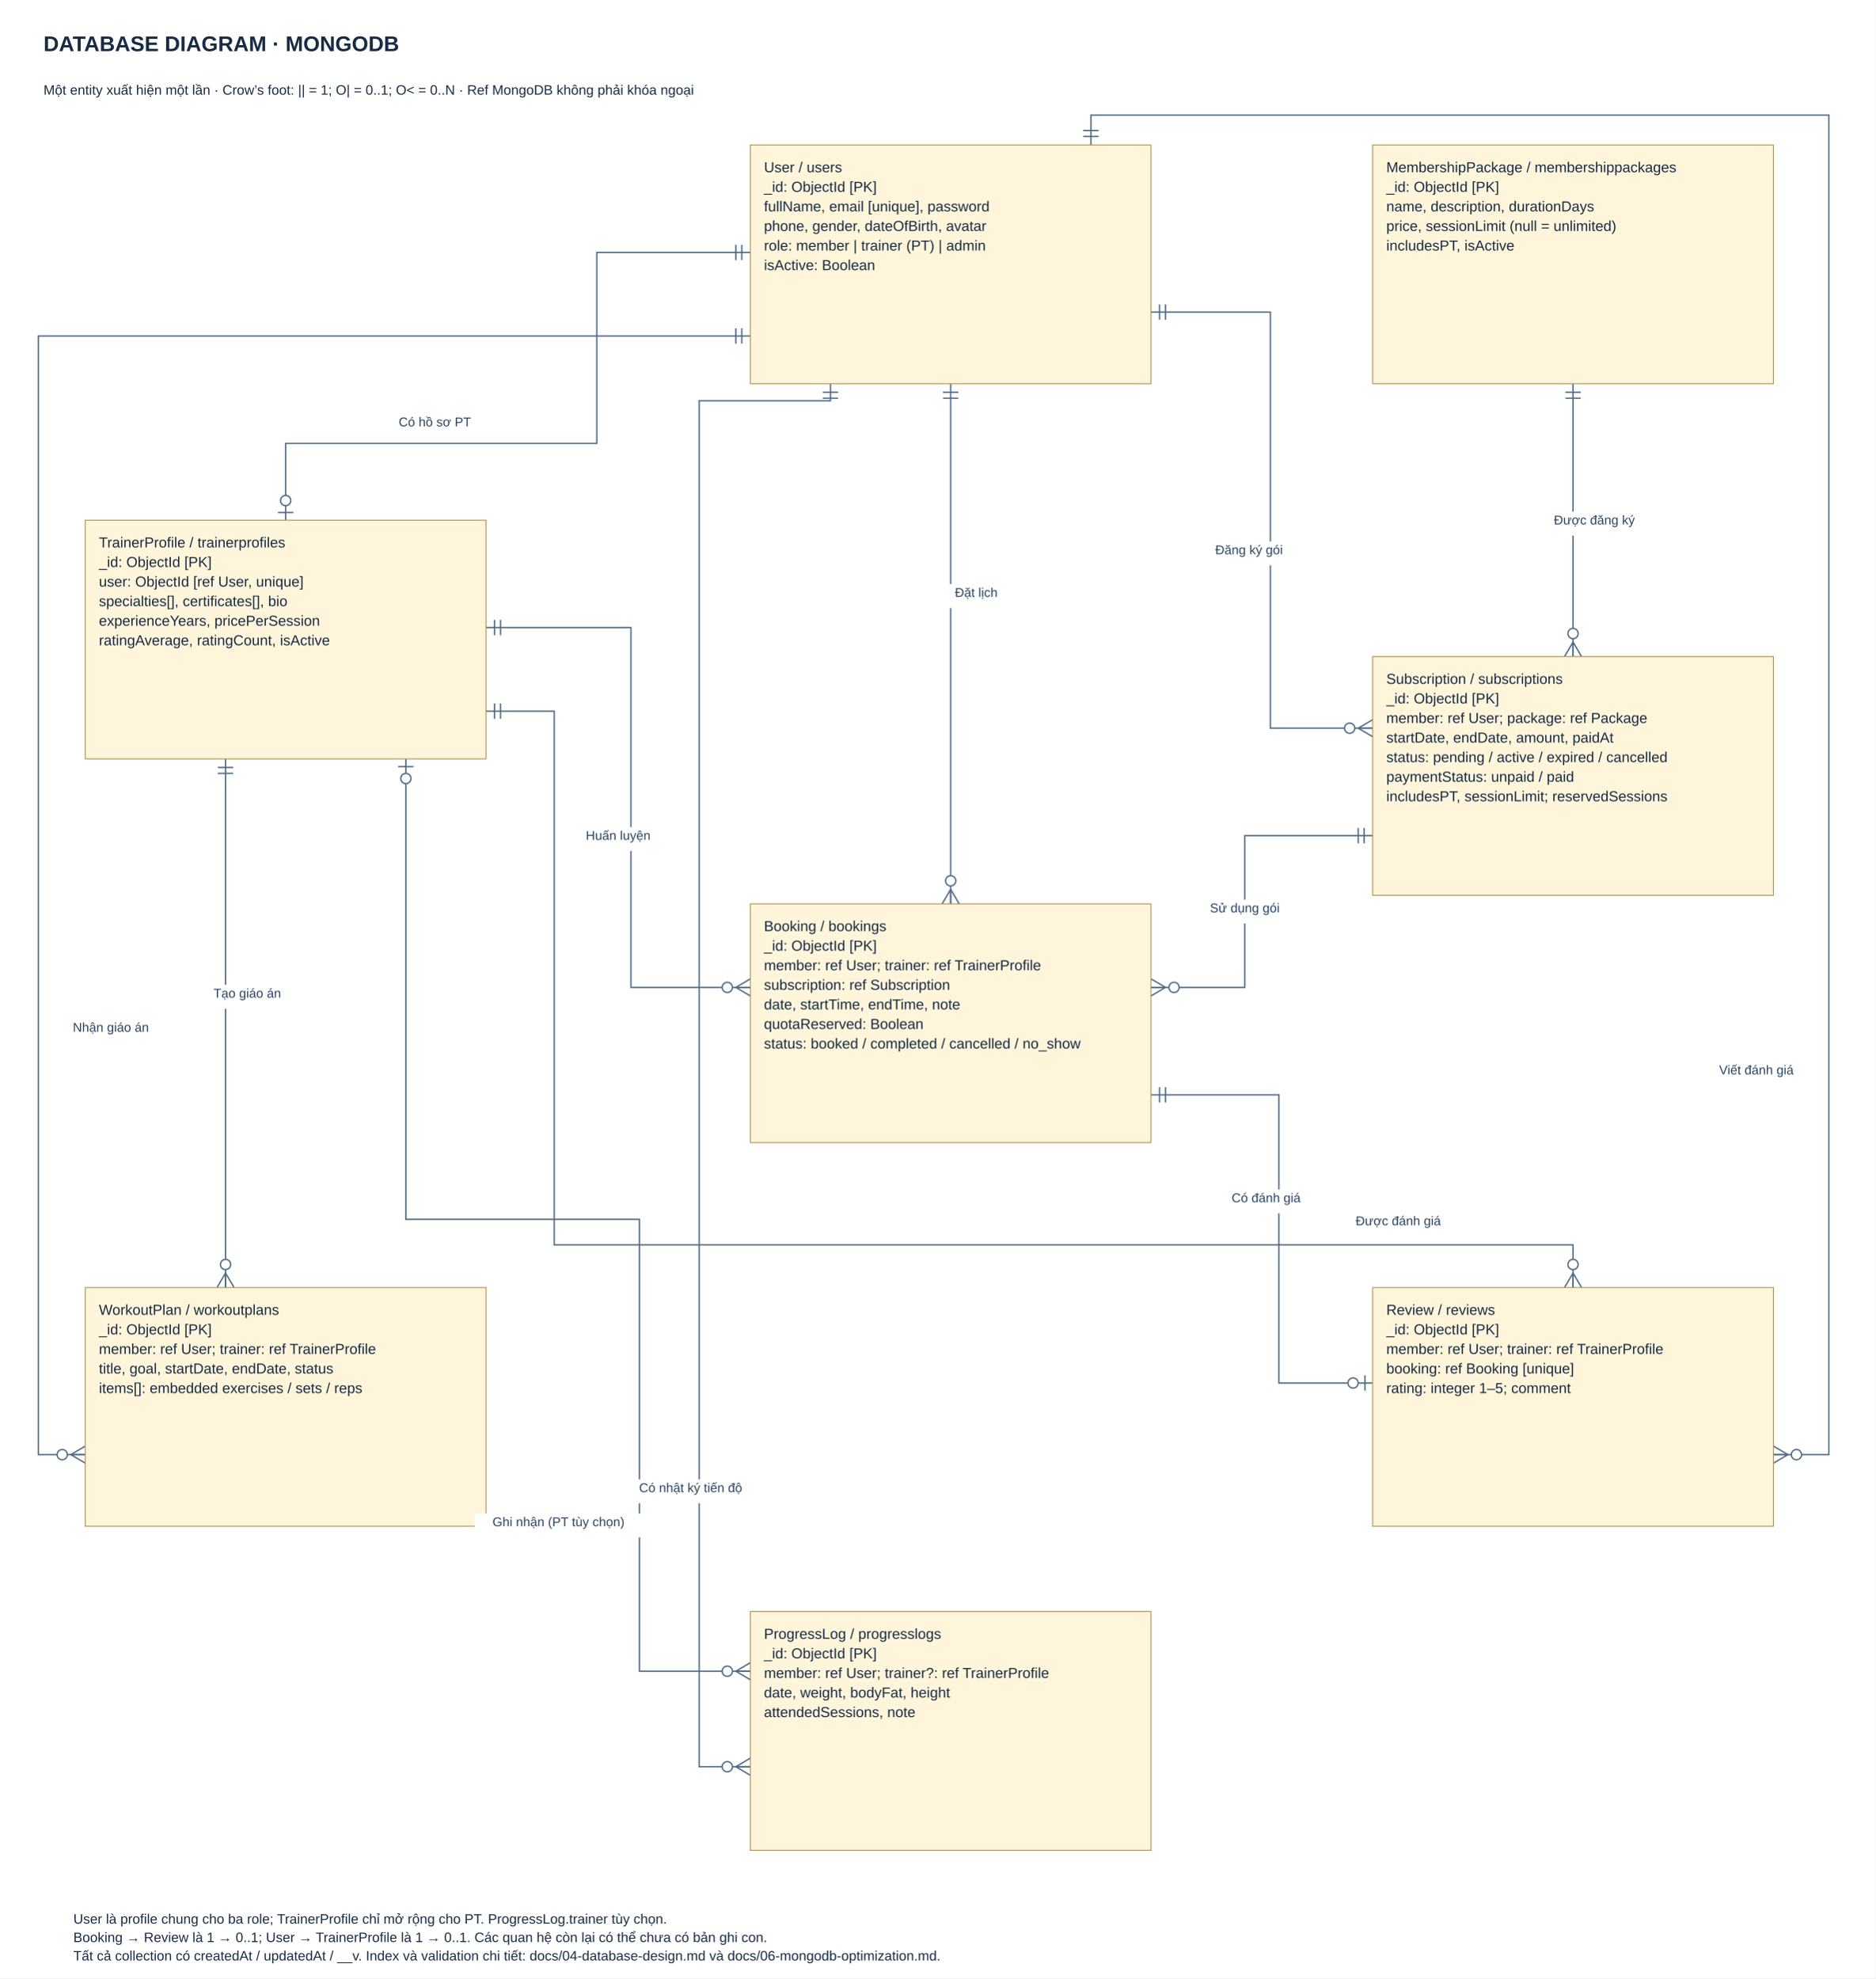
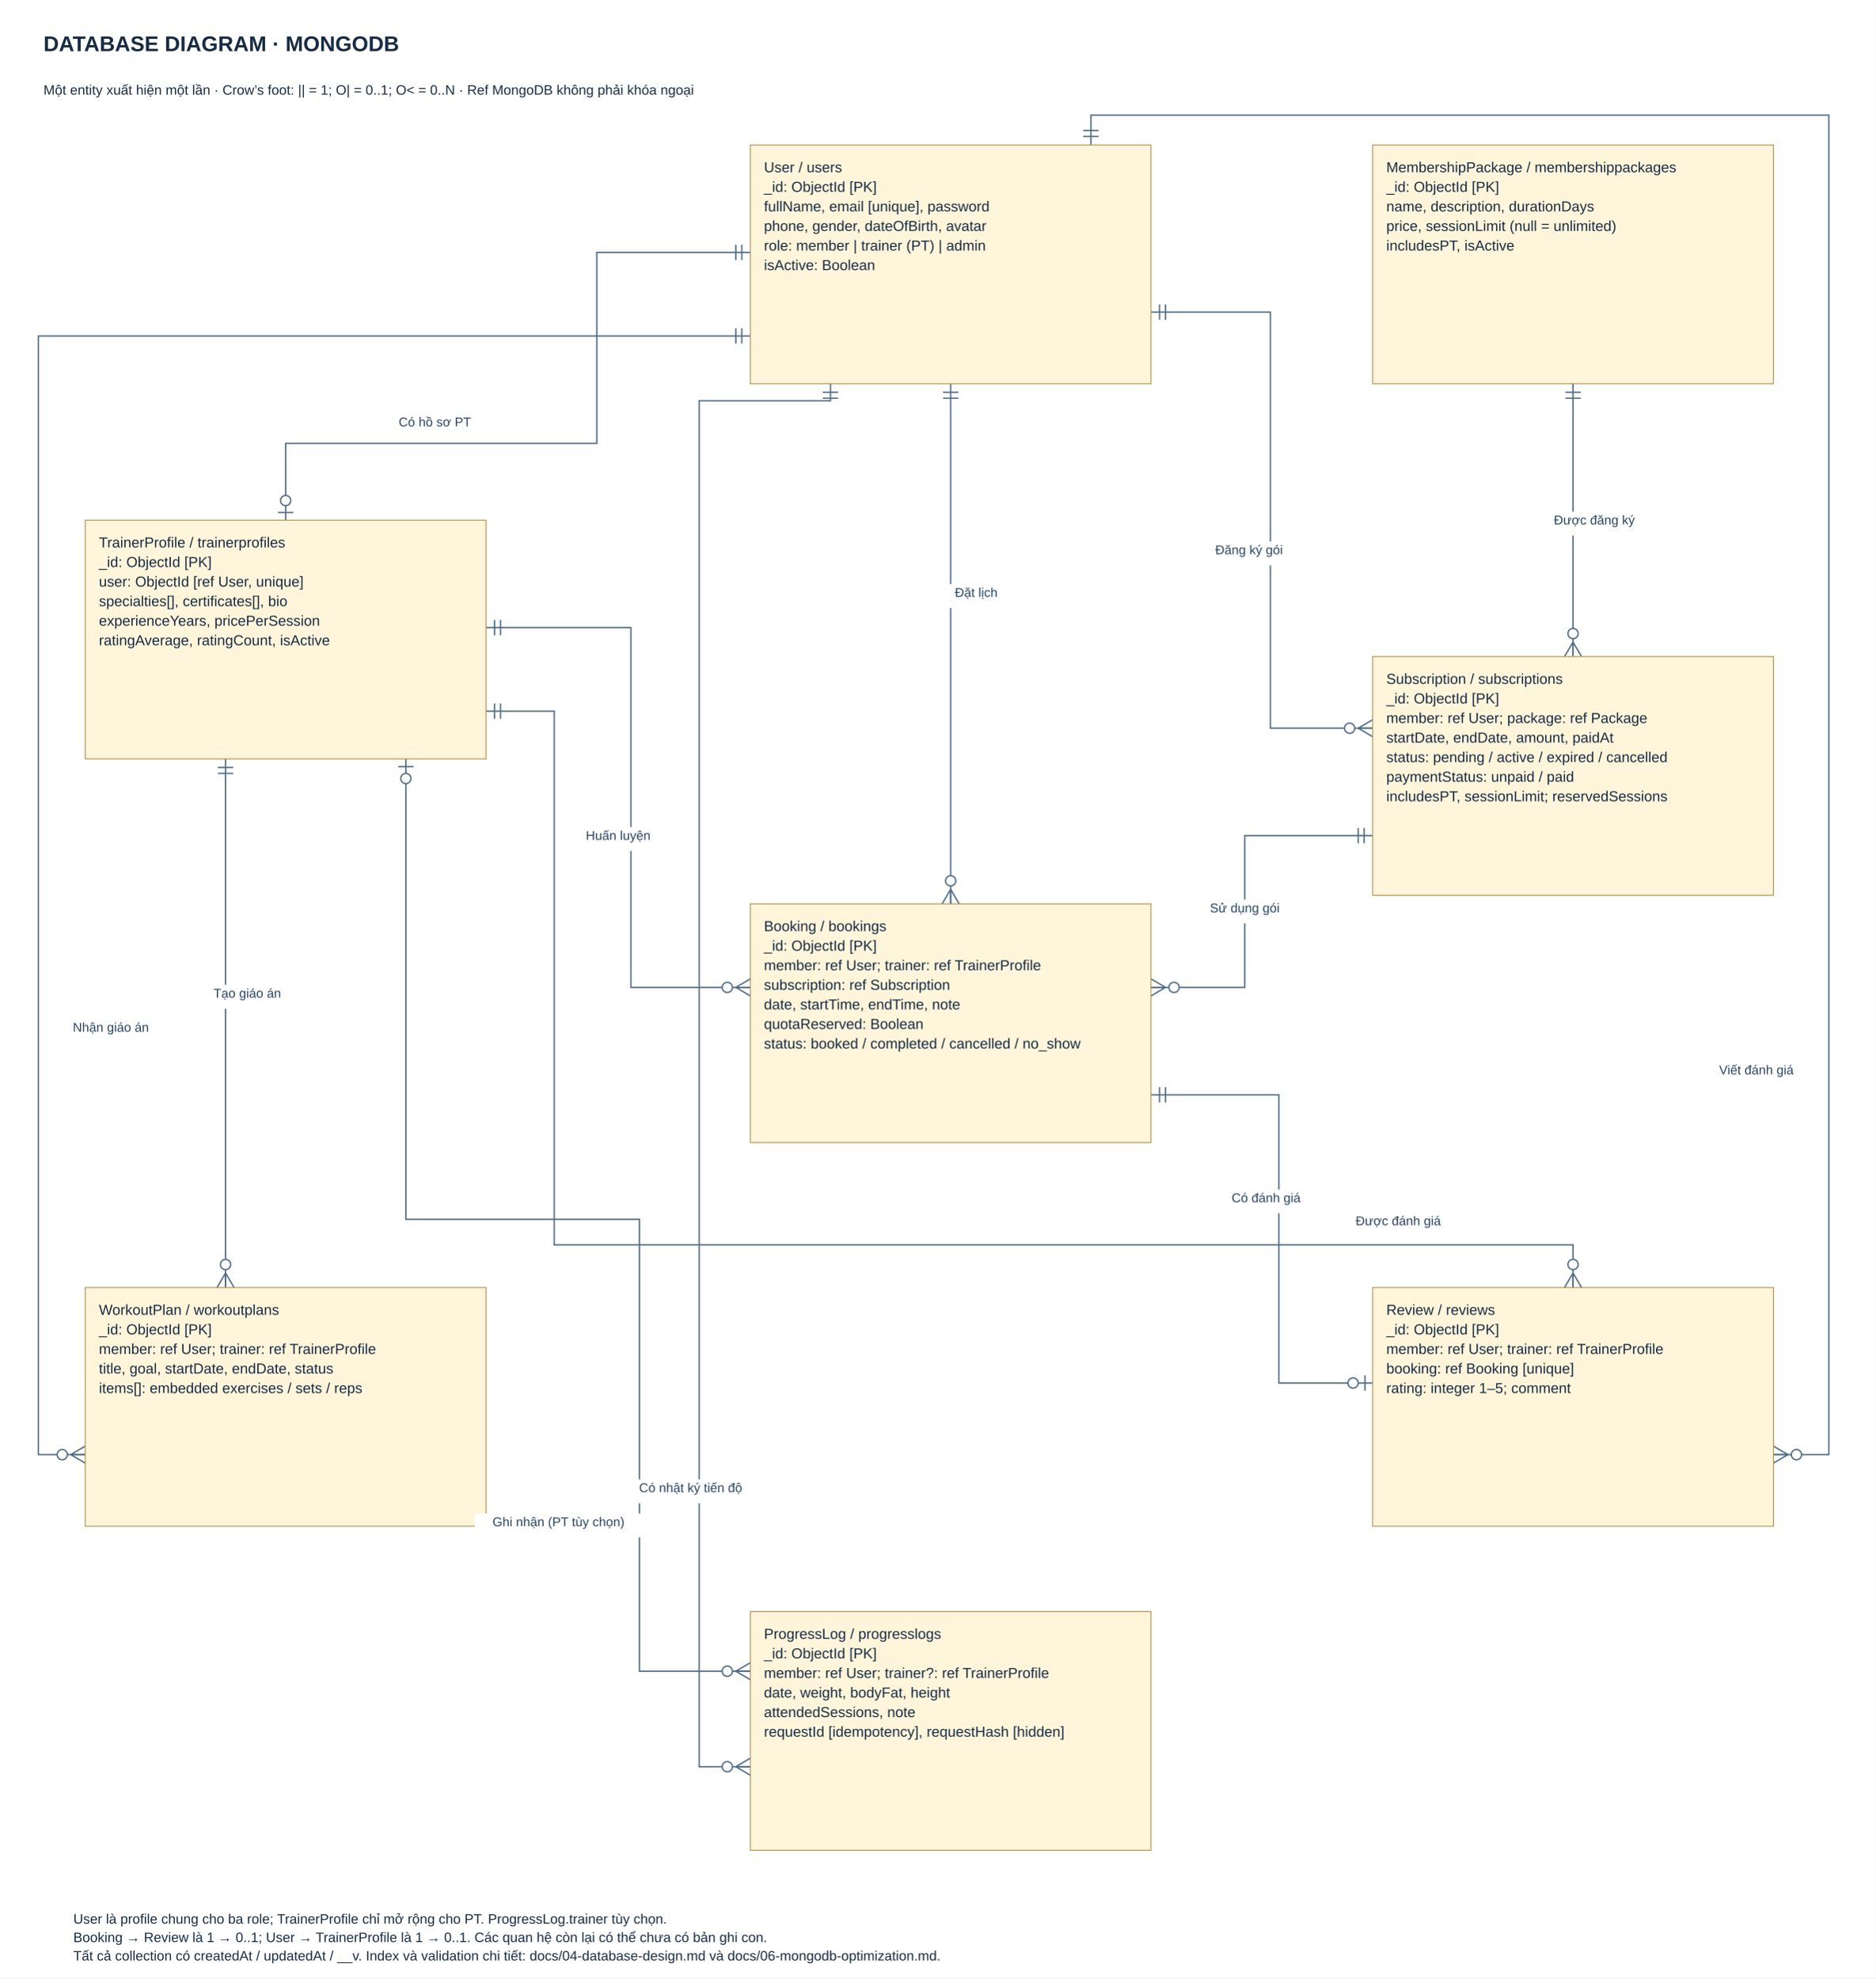
<svg xmlns="http://www.w3.org/2000/svg" width="2200" height="2320" viewBox="0 0 2200 2320">
  <rect width="100%" height="100%" fill="white" />
  <path d="M880,296 L700,296 L700,520 L335,520 L335,610" fill="none" stroke="#506b86" stroke-width="1.6" />
  <g transform="translate(335,610) rotate(90)" stroke="#506b86" stroke-width="1.6" fill="none">
    <path d="M-9,-9 V9" />
    <circle cx="-23" cy="0" r="6" fill="white" />
  </g>
  <g transform="translate(880,296) rotate(0)" stroke="#506b86" stroke-width="1.6" fill="none">
    <path d="M-10,-9 V9 M-17,-9 V9" />
  </g>
  <path d="M1350,366 L1490,366 L1490,854 L1610,854" fill="none" stroke="#506b86" stroke-width="1.6" />
  <g transform="translate(1610,854) rotate(0)" stroke="#506b86" stroke-width="1.6" fill="none">
    <path d="M0,-10 L-17,0 L0,10 M-17,0 H0" />
    <circle cx="-27" cy="0" r="6" fill="white" />
  </g>
  <g transform="translate(1350,366) rotate(180)" stroke="#506b86" stroke-width="1.6" fill="none">
    <path d="M-10,-9 V9 M-17,-9 V9" />
  </g>
  <path d="M1845,450 L1845,770" fill="none" stroke="#506b86" stroke-width="1.6" />
  <g transform="translate(1845,770) rotate(90)" stroke="#506b86" stroke-width="1.6" fill="none">
    <path d="M0,-10 L-17,0 L0,10 M-17,0 H0" />
    <circle cx="-27" cy="0" r="6" fill="white" />
  </g>
  <g transform="translate(1845,450) rotate(-90)" stroke="#506b86" stroke-width="1.6" fill="none">
    <path d="M-10,-9 V9 M-17,-9 V9" />
  </g>
  <path d="M1115,450 L1115,1060" fill="none" stroke="#506b86" stroke-width="1.6" />
  <g transform="translate(1115,1060) rotate(90)" stroke="#506b86" stroke-width="1.6" fill="none">
    <path d="M0,-10 L-17,0 L0,10 M-17,0 H0" />
    <circle cx="-27" cy="0" r="6" fill="white" />
  </g>
  <g transform="translate(1115,450) rotate(-90)" stroke="#506b86" stroke-width="1.6" fill="none">
    <path d="M-10,-9 V9 M-17,-9 V9" />
  </g>
  <path d="M570,736 L740,736 L740,1158 L880,1158" fill="none" stroke="#506b86" stroke-width="1.6" />
  <g transform="translate(880,1158) rotate(0)" stroke="#506b86" stroke-width="1.6" fill="none">
    <path d="M0,-10 L-17,0 L0,10 M-17,0 H0" />
    <circle cx="-27" cy="0" r="6" fill="white" />
  </g>
  <g transform="translate(570,736) rotate(180)" stroke="#506b86" stroke-width="1.6" fill="none">
    <path d="M-10,-9 V9 M-17,-9 V9" />
  </g>
  <path d="M1610,980 L1460,980 L1460,1158 L1350,1158" fill="none" stroke="#506b86" stroke-width="1.6" />
  <g transform="translate(1350,1158) rotate(180)" stroke="#506b86" stroke-width="1.6" fill="none">
    <path d="M0,-10 L-17,0 L0,10 M-17,0 H0" />
    <circle cx="-27" cy="0" r="6" fill="white" />
  </g>
  <g transform="translate(1610,980) rotate(0)" stroke="#506b86" stroke-width="1.6" fill="none">
    <path d="M-10,-9 V9 M-17,-9 V9" />
  </g>
  <path d="M880,394 L45,394 L45,1706 L100,1706" fill="none" stroke="#506b86" stroke-width="1.6" />
  <g transform="translate(100,1706) rotate(0)" stroke="#506b86" stroke-width="1.6" fill="none">
    <path d="M0,-10 L-17,0 L0,10 M-17,0 H0" />
    <circle cx="-27" cy="0" r="6" fill="white" />
  </g>
  <g transform="translate(880,394) rotate(0)" stroke="#506b86" stroke-width="1.6" fill="none">
    <path d="M-10,-9 V9 M-17,-9 V9" />
  </g>
  <path d="M264.5,890 L264.5,1510" fill="none" stroke="#506b86" stroke-width="1.6" />
  <g transform="translate(264.5,1510) rotate(90)" stroke="#506b86" stroke-width="1.6" fill="none">
    <path d="M0,-10 L-17,0 L0,10 M-17,0 H0" />
    <circle cx="-27" cy="0" r="6" fill="white" />
  </g>
  <g transform="translate(264.5,890) rotate(-90)" stroke="#506b86" stroke-width="1.6" fill="none">
    <path d="M-10,-9 V9 M-17,-9 V9" />
  </g>
  <path d="M974,450 L974,470 L820,470 L820,2072 L880,2072" fill="none" stroke="#506b86" stroke-width="1.6" />
  <g transform="translate(880,2072) rotate(0)" stroke="#506b86" stroke-width="1.6" fill="none">
    <path d="M0,-10 L-17,0 L0,10 M-17,0 H0" />
    <circle cx="-27" cy="0" r="6" fill="white" />
  </g>
  <g transform="translate(974,450) rotate(-90)" stroke="#506b86" stroke-width="1.6" fill="none">
    <path d="M-10,-9 V9 M-17,-9 V9" />
  </g>
  <path d="M476,890 L476,1430 L750,1430 L750,1960 L880,1960" fill="none" stroke="#506b86" stroke-width="1.6" />
  <g transform="translate(880,1960) rotate(0)" stroke="#506b86" stroke-width="1.6" fill="none">
    <path d="M0,-10 L-17,0 L0,10 M-17,0 H0" />
    <circle cx="-27" cy="0" r="6" fill="white" />
  </g>
  <g transform="translate(476,890) rotate(-90)" stroke="#506b86" stroke-width="1.6" fill="none">
    <path d="M-9,-9 V9" />
    <circle cx="-23" cy="0" r="6" fill="white" />
  </g>
  <path d="M1350,1284 L1500,1284 L1500,1622 L1610,1622" fill="none" stroke="#506b86" stroke-width="1.6" />
  <g transform="translate(1610,1622) rotate(0)" stroke="#506b86" stroke-width="1.6" fill="none">
    <path d="M-9,-9 V9" />
    <circle cx="-23" cy="0" r="6" fill="white" />
  </g>
  <g transform="translate(1350,1284) rotate(180)" stroke="#506b86" stroke-width="1.6" fill="none">
    <path d="M-10,-9 V9 M-17,-9 V9" />
  </g>
  <path d="M1279.5,170 L1279.5,135 L2145,135 L2145,1706 L2080,1706" fill="none" stroke="#506b86" stroke-width="1.6" />
  <g transform="translate(2080,1706) rotate(180)" stroke="#506b86" stroke-width="1.6" fill="none">
    <path d="M0,-10 L-17,0 L0,10 M-17,0 H0" />
    <circle cx="-27" cy="0" r="6" fill="white" />
  </g>
  <g transform="translate(1279.5,170) rotate(90)" stroke="#506b86" stroke-width="1.6" fill="none">
    <path d="M-10,-9 V9 M-17,-9 V9" />
  </g>
  <path d="M570,834 L650,834 L650,1460 L1845,1460 L1845,1510" fill="none" stroke="#506b86" stroke-width="1.6" />
  <g transform="translate(1845,1510) rotate(90)" stroke="#506b86" stroke-width="1.6" fill="none">
    <path d="M0,-10 L-17,0 L0,10 M-17,0 H0" />
    <circle cx="-27" cy="0" r="6" fill="white" />
  </g>
  <g transform="translate(570,834) rotate(180)" stroke="#506b86" stroke-width="1.6" fill="none">
    <path d="M-10,-9 V9 M-17,-9 V9" />
  </g>
  <text x="51" y="60" text-anchor="start" font-family="Arial, sans-serif" font-size="25" fill="#172b43" font-weight="700">
    <tspan x="51" dy="0">DATABASE DIAGRAM · MONGODB</tspan>
  </text>
  <text x="51" y="111" text-anchor="start" font-family="Arial, sans-serif" font-size="16" fill="#172b43">
    <tspan x="51" dy="0">Một entity xuất hiện một lần · Crow’s foot: || = 1; O| = 0..1; O&lt; = 0..N · Ref MongoDB không phải khóa ngoại</tspan>
  </text>
  <rect x="880" y="170" width="470" height="280" rx="0" fill="#fff5db" stroke="#ac893f" />
  <text x="896" y="202" text-anchor="start" font-family="Arial, sans-serif" font-size="17" fill="#172b43">
    <tspan x="896" dy="0">User / users</tspan>
    <tspan x="896" dy="22.95">_id: ObjectId [PK]</tspan>
    <tspan x="896" dy="22.95">fullName, email [unique], password</tspan>
    <tspan x="896" dy="22.95">phone, gender, dateOfBirth, avatar</tspan>
    <tspan x="896" dy="22.95">role: member | trainer (PT) | admin</tspan>
    <tspan x="896" dy="22.95">isActive: Boolean</tspan>
  </text>
  <rect x="100" y="610" width="470" height="280" rx="0" fill="#fff5db" stroke="#ac893f" />
  <text x="116" y="642" text-anchor="start" font-family="Arial, sans-serif" font-size="17" fill="#172b43">
    <tspan x="116" dy="0">TrainerProfile / trainerprofiles</tspan>
    <tspan x="116" dy="22.95">_id: ObjectId [PK]</tspan>
    <tspan x="116" dy="22.95">user: ObjectId [ref User, unique]</tspan>
    <tspan x="116" dy="22.95">specialties[], certificates[], bio</tspan>
    <tspan x="116" dy="22.95">experienceYears, pricePerSession</tspan>
    <tspan x="116" dy="22.95">ratingAverage, ratingCount, isActive</tspan>
  </text>
  <rect x="1610" y="170" width="470" height="280" rx="0" fill="#fff5db" stroke="#ac893f" />
  <text x="1626" y="202" text-anchor="start" font-family="Arial, sans-serif" font-size="17" fill="#172b43">
    <tspan x="1626" dy="0">MembershipPackage / membershippackages</tspan>
    <tspan x="1626" dy="22.95">_id: ObjectId [PK]</tspan>
    <tspan x="1626" dy="22.95">name, description, durationDays</tspan>
    <tspan x="1626" dy="22.95">price, sessionLimit (null = unlimited)</tspan>
    <tspan x="1626" dy="22.95">includesPT, isActive</tspan>
  </text>
  <rect x="1610" y="770" width="470" height="280" rx="0" fill="#fff5db" stroke="#ac893f" />
  <text x="1626" y="802" text-anchor="start" font-family="Arial, sans-serif" font-size="17" fill="#172b43">
    <tspan x="1626" dy="0">Subscription / subscriptions</tspan>
    <tspan x="1626" dy="22.95">_id: ObjectId [PK]</tspan>
    <tspan x="1626" dy="22.95">member: ref User; package: ref Package</tspan>
    <tspan x="1626" dy="22.95">startDate, endDate, amount, paidAt</tspan>
    <tspan x="1626" dy="22.95">status: pending / active / expired / cancelled</tspan>
    <tspan x="1626" dy="22.95">paymentStatus: unpaid / paid</tspan>
    <tspan x="1626" dy="22.95">includesPT, sessionLimit; reservedSessions</tspan>
  </text>
  <rect x="880" y="1060" width="470" height="280" rx="0" fill="#fff5db" stroke="#ac893f" />
  <text x="896" y="1092" text-anchor="start" font-family="Arial, sans-serif" font-size="17" fill="#172b43">
    <tspan x="896" dy="0">Booking / bookings</tspan>
    <tspan x="896" dy="22.95">_id: ObjectId [PK]</tspan>
    <tspan x="896" dy="22.95">member: ref User; trainer: ref TrainerProfile</tspan>
    <tspan x="896" dy="22.95">subscription: ref Subscription</tspan>
    <tspan x="896" dy="22.95">date, startTime, endTime, note</tspan>
    <tspan x="896" dy="22.95">quotaReserved: Boolean</tspan>
    <tspan x="896" dy="22.95">status: booked / completed / cancelled / no_show</tspan>
  </text>
  <rect x="100" y="1510" width="470" height="280" rx="0" fill="#fff5db" stroke="#ac893f" />
  <text x="116" y="1542" text-anchor="start" font-family="Arial, sans-serif" font-size="17" fill="#172b43">
    <tspan x="116" dy="0">WorkoutPlan / workoutplans</tspan>
    <tspan x="116" dy="22.95">_id: ObjectId [PK]</tspan>
    <tspan x="116" dy="22.95">member: ref User; trainer: ref TrainerProfile</tspan>
    <tspan x="116" dy="22.95">title, goal, startDate, endDate, status</tspan>
    <tspan x="116" dy="22.95">items[]: embedded exercises / sets / reps</tspan>
  </text>
  <rect x="880" y="1890" width="470" height="280" rx="0" fill="#fff5db" stroke="#ac893f" />
  <text x="896" y="1922" text-anchor="start" font-family="Arial, sans-serif" font-size="17" fill="#172b43">
    <tspan x="896" dy="0">ProgressLog / progresslogs</tspan>
    <tspan x="896" dy="22.95">_id: ObjectId [PK]</tspan>
    <tspan x="896" dy="22.95">member: ref User; trainer?: ref TrainerProfile</tspan>
    <tspan x="896" dy="22.95">date, weight, bodyFat, height</tspan>
    <tspan x="896" dy="22.95">attendedSessions, note</tspan>
+     <tspan x="896" dy="22.95">requestId [idempotency], requestHash [hidden]</tspan>
  </text>
  <rect x="1610" y="1510" width="470" height="280" rx="0" fill="#fff5db" stroke="#ac893f" />
  <text x="1626" y="1542" text-anchor="start" font-family="Arial, sans-serif" font-size="17" fill="#172b43">
    <tspan x="1626" dy="0">Review / reviews</tspan>
    <tspan x="1626" dy="22.95">_id: ObjectId [PK]</tspan>
    <tspan x="1626" dy="22.95">member: ref User; trainer: ref TrainerProfile</tspan>
    <tspan x="1626" dy="22.95">booking: ref Booking [unique]</tspan>
    <tspan x="1626" dy="22.95">rating: integer 1–5; comment</tspan>
  </text>
  <text x="86" y="2256" text-anchor="start" font-family="Arial, sans-serif" font-size="16" fill="#172b43">
    <tspan x="86" dy="0">User là profile chung cho ba role; TrainerProfile chỉ mở rộng cho PT. ProgressLog.trainer tùy chọn.</tspan>
    <tspan x="86" dy="21.6">Booking → Review là 1 → 0..1; User → TrainerProfile là 1 → 0..1. Các quan hệ còn lại có thể chưa có bản ghi con.</tspan>
    <tspan x="86" dy="21.6">Tất cả collection có createdAt / updatedAt / __v. Index và validation chi tiết: docs/04-database-design.md và docs/06-mongodb-optimization.md.</tspan>
  </text>
  <rect x="456" y="485" width="108" height="28" rx="3" fill="white" />
  <text x="510" y="500" text-anchor="middle" font-family="Arial, sans-serif" font-size="15" fill="#284461">
    <tspan x="510" dy="0">Có hồ sơ PT</tspan>
  </text>
  <rect x="1411" y="635" width="108" height="28" rx="3" fill="white" />
  <text x="1465" y="650" text-anchor="middle" font-family="Arial, sans-serif" font-size="15" fill="#284461">
    <tspan x="1465" dy="0">Đăng ký gói</tspan>
  </text>
  <rect x="1812" y="600" width="116" height="28" rx="3" fill="white" />
  <text x="1870" y="615" text-anchor="middle" font-family="Arial, sans-serif" font-size="15" fill="#284461">
    <tspan x="1870" dy="0">Được đăng ký</tspan>
  </text>
  <rect x="1103" y="685" width="84" height="28" rx="3" fill="white" />
  <text x="1145" y="700" text-anchor="middle" font-family="Arial, sans-serif" font-size="15" fill="#284461">
    <tspan x="1145" dy="0">Đặt lịch</tspan>
  </text>
  <rect x="675" y="970" width="100" height="28" rx="3" fill="white" />
  <text x="725" y="985" text-anchor="middle" font-family="Arial, sans-serif" font-size="15" fill="#284461">
    <tspan x="725" dy="0">Huấn luyện</tspan>
  </text>
  <rect x="1406" y="1055" width="108" height="28" rx="3" fill="white" />
  <text x="1460" y="1070" text-anchor="middle" font-family="Arial, sans-serif" font-size="15" fill="#284461">
    <tspan x="1460" dy="0">Sử dụng gói</tspan>
  </text>
  <rect x="72" y="1195" width="116" height="28" rx="3" fill="white" />
  <text x="130" y="1210" text-anchor="middle" font-family="Arial, sans-serif" font-size="15" fill="#284461">
    <tspan x="130" dy="0">Nhận giáo án</tspan>
  </text>
  <rect x="236" y="1155" width="108" height="28" rx="3" fill="white" />
  <text x="290" y="1170" text-anchor="middle" font-family="Arial, sans-serif" font-size="15" fill="#284461">
    <tspan x="290" dy="0">Tạo giáo án</tspan>
  </text>
  <rect x="728" y="1735" width="164" height="28" rx="3" fill="white" />
  <text x="810" y="1750" text-anchor="middle" font-family="Arial, sans-serif" font-size="15" fill="#284461">
    <tspan x="810" dy="0">Có nhật ký tiến độ</tspan>
  </text>
  <rect x="557" y="1775" width="196" height="28" rx="3" fill="white" />
  <text x="655" y="1790" text-anchor="middle" font-family="Arial, sans-serif" font-size="15" fill="#284461">
    <tspan x="655" dy="0">Ghi nhận (PT tùy chọn)</tspan>
  </text>
  <rect x="1431" y="1395" width="108" height="28" rx="3" fill="white" />
  <text x="1485" y="1410" text-anchor="middle" font-family="Arial, sans-serif" font-size="15" fill="#284461">
    <tspan x="1485" dy="0">Có đánh giá</tspan>
  </text>
  <rect x="1998" y="1245" width="124" height="28" rx="3" fill="white" />
  <text x="2060" y="1260" text-anchor="middle" font-family="Arial, sans-serif" font-size="15" fill="#284461">
    <tspan x="2060" dy="0">Viết đánh giá</tspan>
  </text>
  <rect x="1578" y="1422" width="124" height="28" rx="3" fill="white" />
  <text x="1640" y="1437" text-anchor="middle" font-family="Arial, sans-serif" font-size="15" fill="#284461">
    <tspan x="1640" dy="0">Được đánh giá</tspan>
  </text>
</svg>
